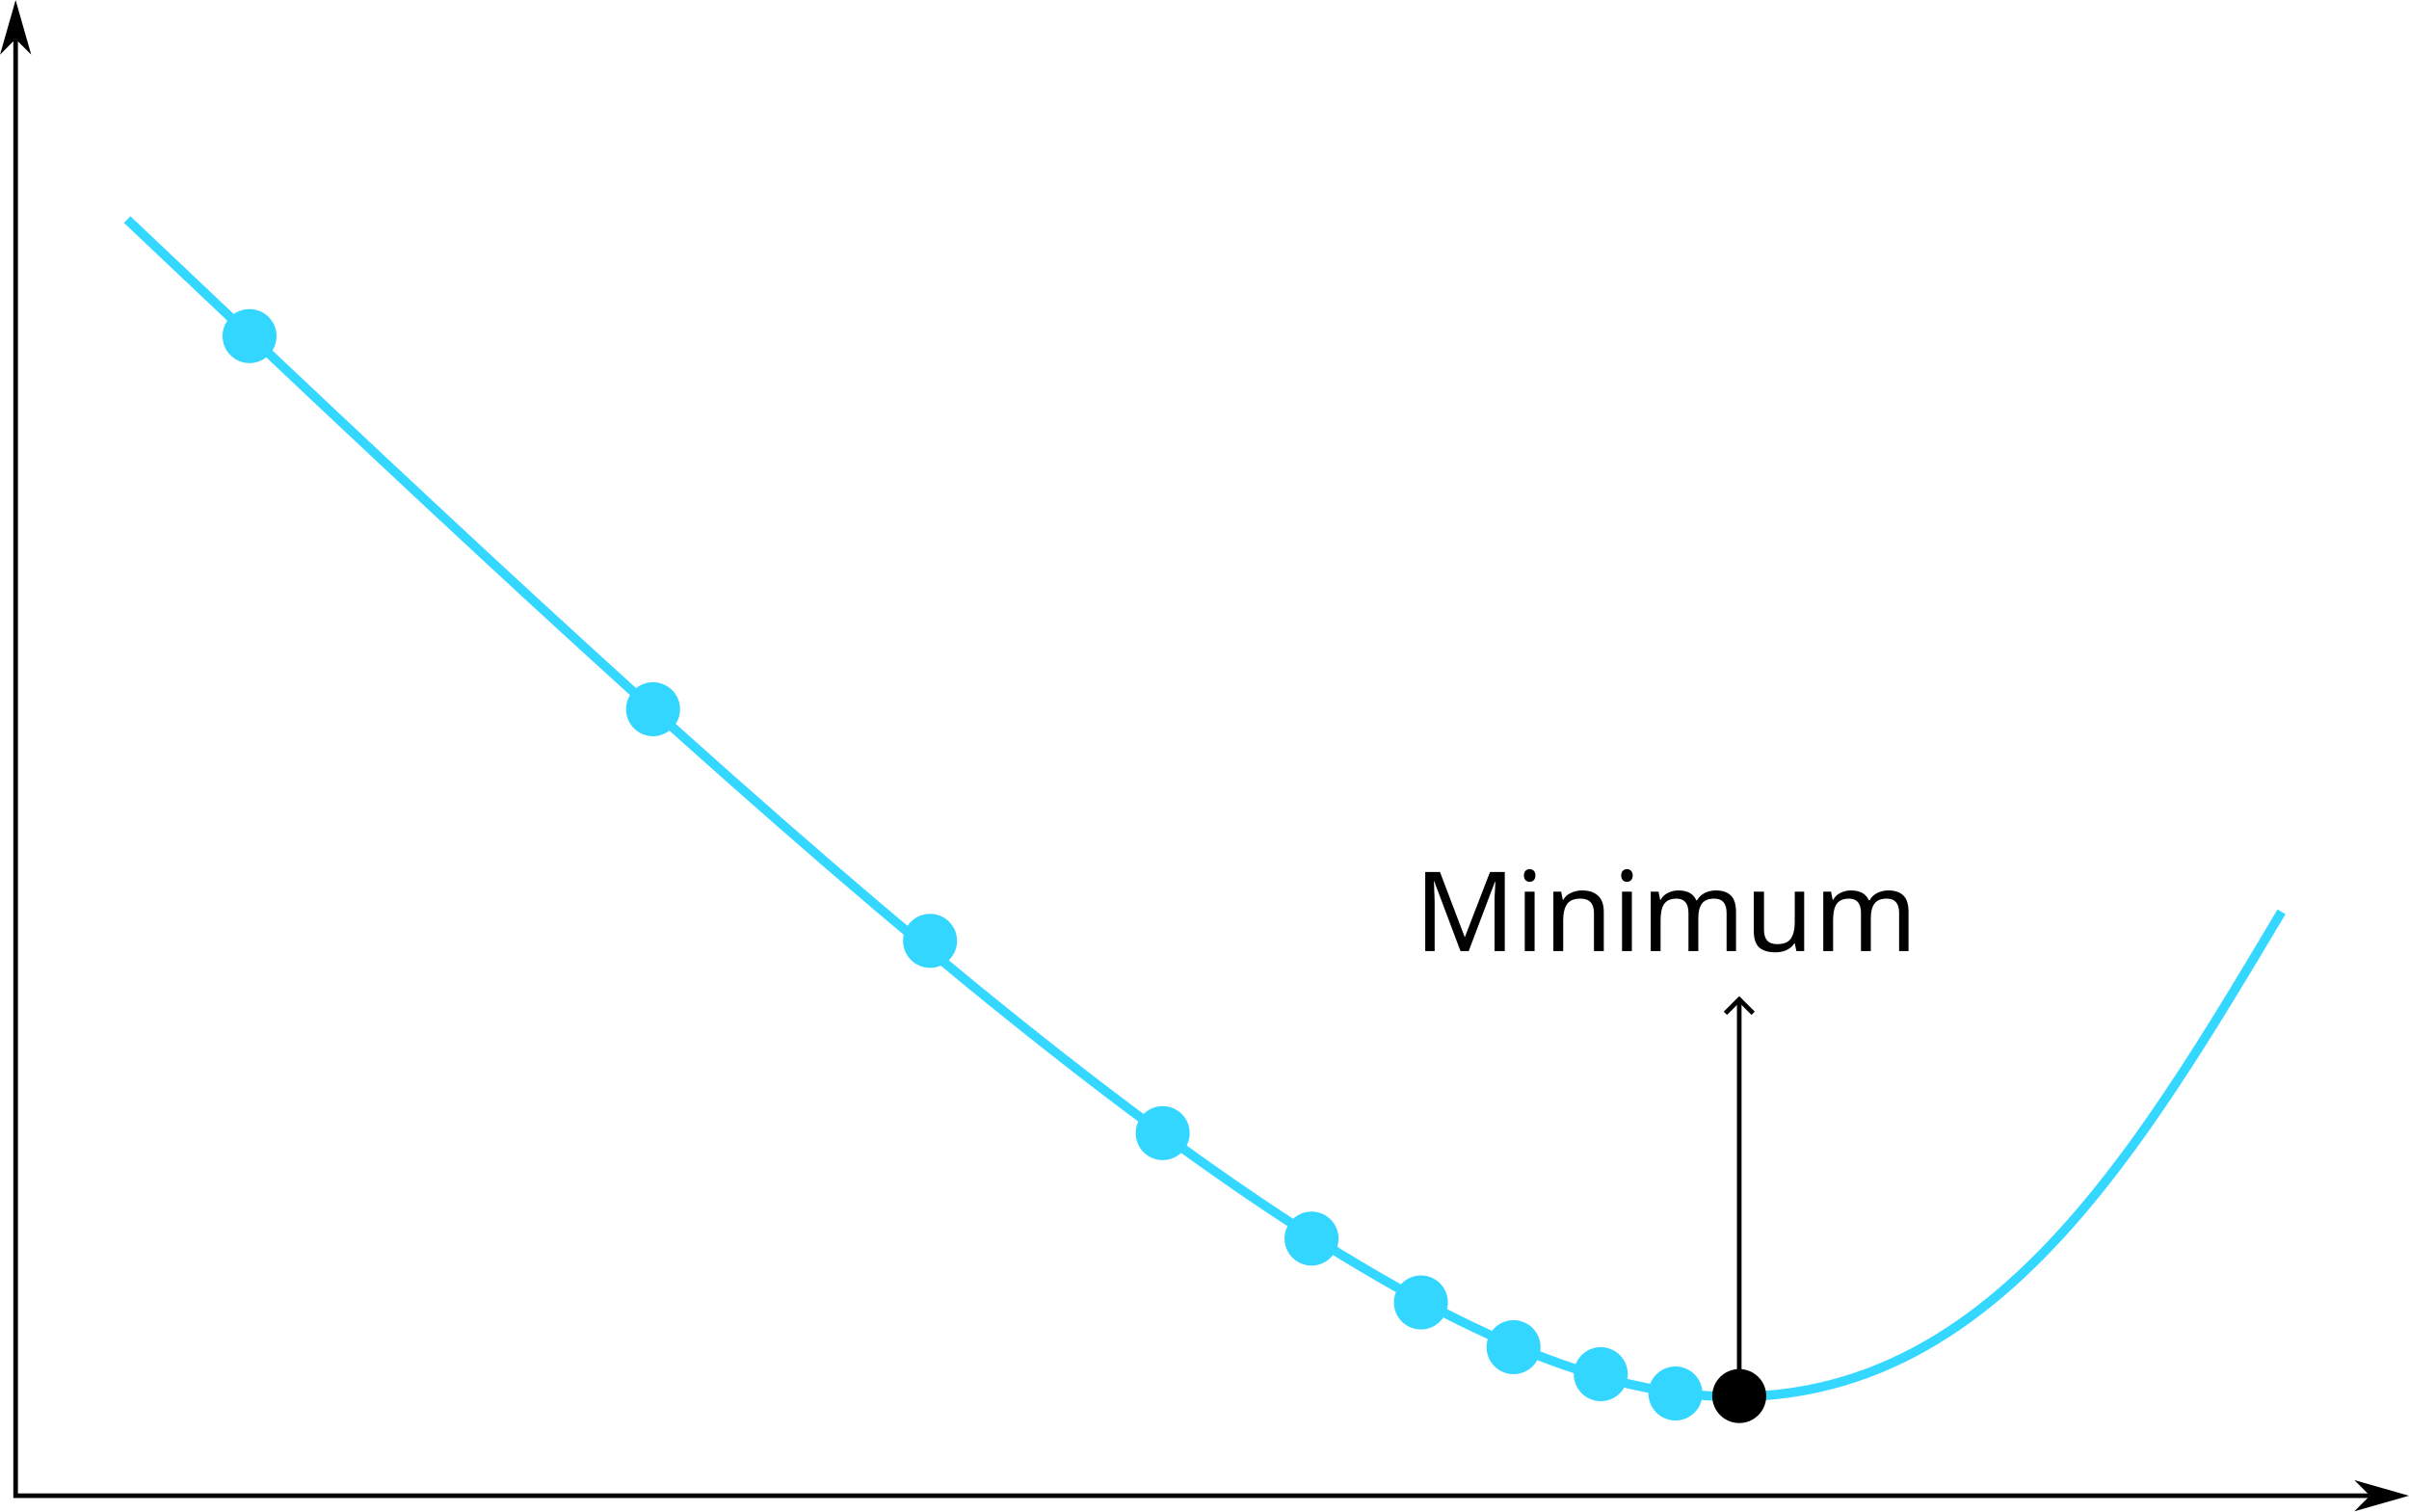
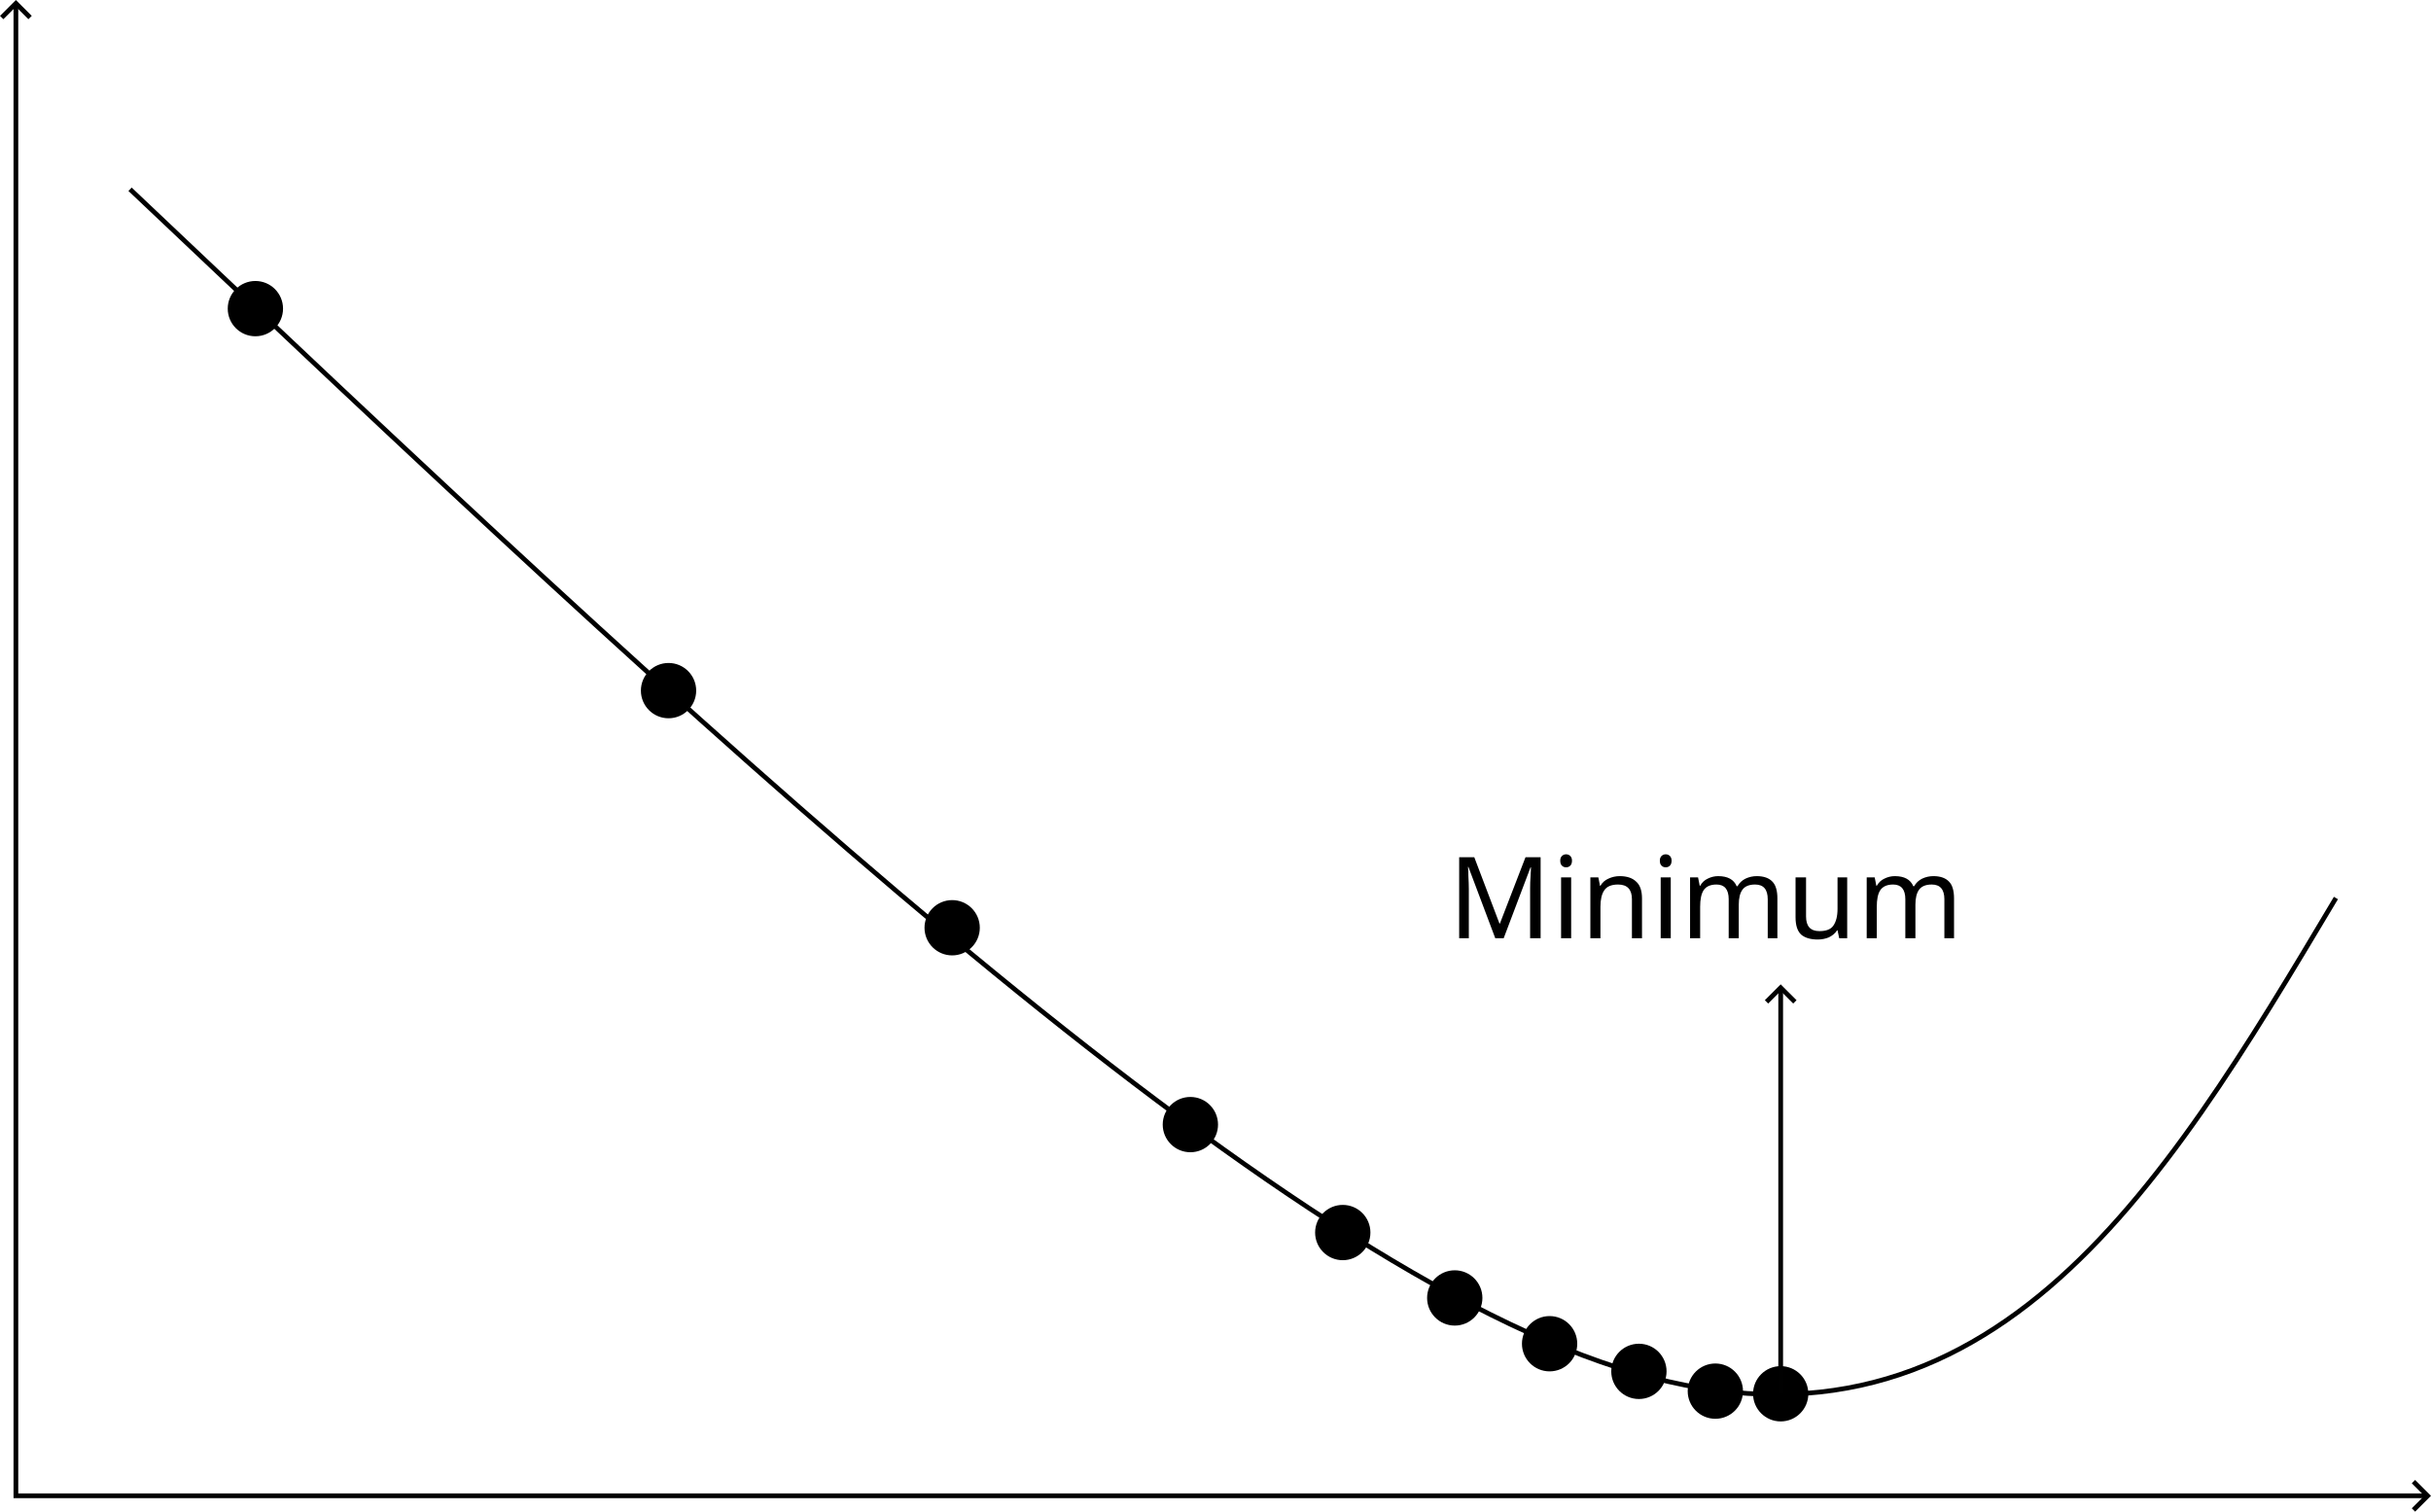
- <svg xmlns="http://www.w3.org/2000/svg" xmlns:xlink="http://www.w3.org/1999/xlink" width="91.802mm" height="57.589mm" viewBox="0 0 91.802 57.589" version="1.1" id="svg5">
+ <svg xmlns="http://www.w3.org/2000/svg" xmlns:xlink="http://www.w3.org/1999/xlink" width="90.479mm" height="56.266mm" viewBox="0 0 90.479 56.266" version="1.1" id="svg5">
  <defs id="defs2">
+     <marker style="overflow:visible" id="marker7773" refX="0" refY="0" orient="auto-start-reverse" markerWidth="4.061" markerHeight="6.707" viewBox="0 0 4.061 6.707" preserveAspectRatio="xMidYMid">
+       <path style="fill:none;stroke:context-stroke;stroke-width:1;stroke-linecap:butt" d="M 3,-3 0,0 3,3" id="path7771" transform="rotate(180,0.125,0)" />
+     </marker>
+     <marker style="overflow:visible" id="marker7703" refX="0" refY="0" orient="auto-start-reverse" markerWidth="4.061" markerHeight="6.707" viewBox="0 0 4.061 6.707" preserveAspectRatio="xMidYMid">
+       <path style="fill:none;stroke:context-stroke;stroke-width:1;stroke-linecap:butt" d="M 3,-3 0,0 3,3" id="path7701" transform="rotate(180,0.125,0)" />
+     </marker>
    <marker style="overflow:visible" id="Arrow1" refX="0" refY="0" orient="auto-start-reverse" markerWidth="4.061" markerHeight="6.707" viewBox="0 0 4.061 6.707" preserveAspectRatio="xMidYMid">
      <path style="fill:none;stroke:context-stroke;stroke-width:1;stroke-linecap:butt" d="M 3,-3 0,0 3,3" id="path5057" transform="rotate(180,0.125,0)" />
    </marker>
-     <marker style="overflow:visible" id="Arrow1L" refX="0" refY="0" orient="auto-start-reverse" markerWidth="12" markerHeight="6.75" viewBox="0 0 8.75 5" preserveAspectRatio="xMidYMid">
-       <path style="fill:context-stroke;fill-rule:evenodd;stroke:none" d="M 0,0 5,-5 -12.5,0 5,5 Z" id="arrow1L" transform="scale(-0.5)" />
-     </marker>
-     <color-profile name="Tela-embutida" xlink:href="../../../../.local/share/icc/edid-160067e8f544956d1cb3d616a4927506.icc" id="color-profile14533" />
+     <color-profile name="Tela-embutida" xlink:href="../../../../.local/share/icc/edid-160067e8f544956d1cb3d616a4927506.icc" id="color-profile7956" />
  </defs>
-   <g id="layer1" transform="translate(-59.09883,-59.11282)">
-     <path style="fill:none;stroke:#000000;stroke-width:0.176;stroke-dasharray:none;stroke-dashoffset:0;stroke-opacity:1;marker-start:url(#Arrow1L);marker-end:url(#Arrow1L);paint-order:markers fill stroke" d="M 59.694,60.601 V 116.107 H 149.413" id="path7778" />
+   <g id="layer1" transform="translate(-59.10261,-60.43228)">
+     <path style="fill:none;stroke:#000000;stroke-width:0.176;stroke-dasharray:none;stroke-dashoffset:0;stroke-opacity:1;marker-start:url(#marker7703);marker-end:url(#marker7773);paint-order:markers fill stroke" d="M 59.694,60.601 V 116.107 H 149.413" id="path7778" />
  </g>
-   <g id="layer2" style="display:inline;stroke:#33d7ff;stroke-opacity:1">
-     <path style="fill:none;stroke:#33d7ff;stroke-width:0.353;stroke-dasharray:none;stroke-dashoffset:0;stroke-opacity:1;paint-order:markers fill stroke" d="m 63.943,67.477 c 20.847,19.732 41.694,39.463 55.377,43.86 13.683,4.396 20.203,-6.541 26.723,-17.48" id="path13595" transform="translate(-59.09883,-59.11282)" />
+   <g id="layer2" style="display:inline;stroke:#000000;stroke-width:0.176;stroke-dasharray:none;stroke-opacity:1" transform="translate(-0.00378309,-1.31946)">
+     <path style="fill:none;stroke:#000000;stroke-width:0.176;stroke-dasharray:none;stroke-dashoffset:0;stroke-opacity:1;paint-order:markers fill stroke" d="m 63.943,67.477 c 20.847,19.732 41.694,39.463 55.377,43.86 13.683,4.396 20.203,-6.541 26.723,-17.48" id="path13595" transform="translate(-59.09883,-59.11282)" />
  </g>
-   <g id="layer3" style="fill:#33d6ff;fill-opacity:1">
-     <circle style="fill:#33d6ff;stroke:none;stroke-width:0.176;stroke-dasharray:none;stroke-opacity:1;paint-order:markers fill stroke;fill-opacity:1" id="path427-1" cx="49.98" cy="47.196" r="1.029" />
-     <circle style="fill:#33d6ff;stroke:none;stroke-width:0.176;stroke-dasharray:none;stroke-opacity:1;paint-order:markers fill stroke;fill-opacity:1" id="path427-1-2" cx="44.308" cy="43.178" r="1.029" />
-     <circle style="fill:#33d6ff;stroke:none;stroke-width:0.176;stroke-dasharray:none;stroke-opacity:1;paint-order:markers fill stroke;fill-opacity:1" id="path427-1-0" cx="61.002" cy="52.363" r="1.029" />
-     <circle style="fill:#33d6ff;stroke:none;stroke-width:0.176;stroke-dasharray:none;stroke-opacity:1;paint-order:markers fill stroke;fill-opacity:1" id="path427-1-23" cx="54.148" cy="49.63" r="1.029" />
-     <circle style="fill:#33d6ff;stroke:none;stroke-width:0.176;stroke-dasharray:none;stroke-opacity:1;paint-order:markers fill stroke;fill-opacity:1" id="path427-1-7" cx="63.847" cy="53.099" r="1.029" />
-     <circle style="fill:#33d6ff;stroke:none;stroke-width:0.176;stroke-dasharray:none;stroke-opacity:1;paint-order:markers fill stroke;fill-opacity:1" id="path427-1-5" cx="57.678" cy="51.334" r="1.029" />
-     <circle style="fill:#000000;stroke:none;stroke-width:0.176;stroke-dasharray:none;stroke-opacity:1;paint-order:markers fill stroke;fill-opacity:1" id="path427-1-9" cx="66.279" cy="53.197" r="1.029" />
-     <circle style="fill:#33d6ff;stroke:none;stroke-width:0.176;stroke-dasharray:none;stroke-opacity:1;paint-order:markers fill stroke;fill-opacity:1" id="path427-1-22" cx="9.509" cy="12.807" r="1.029" />
-     <circle style="fill:#33d6ff;stroke:none;stroke-width:0.176;stroke-dasharray:none;stroke-opacity:1;paint-order:markers fill stroke;fill-opacity:1" id="path427-1-8" cx="24.886" cy="27.025" r="1.029" />
-     <circle style="fill:#33d6ff;stroke:none;stroke-width:0.176;stroke-dasharray:none;stroke-opacity:1;paint-order:markers fill stroke;fill-opacity:1" id="path427-1-97" cx="35.442" cy="35.851" r="1.029" />
+   <g id="layer3" style="fill:#000000;fill-opacity:1" transform="translate(-0.00378309,-1.31946)">
+     <circle style="fill:#000000;fill-opacity:1;stroke:none;stroke-width:0.176;stroke-dasharray:none;stroke-opacity:1;paint-order:markers fill stroke" id="path427-1" cx="49.98" cy="47.196" r="1.029" />
+     <circle style="fill:#000000;fill-opacity:1;stroke:none;stroke-width:0.176;stroke-dasharray:none;stroke-opacity:1;paint-order:markers fill stroke" id="path427-1-2" cx="44.308" cy="43.178" r="1.029" />
+     <circle style="fill:#000000;fill-opacity:1;stroke:none;stroke-width:0.176;stroke-dasharray:none;stroke-opacity:1;paint-order:markers fill stroke" id="path427-1-0" cx="61.002" cy="52.363" r="1.029" />
+     <circle style="fill:#000000;fill-opacity:1;stroke:none;stroke-width:0.176;stroke-dasharray:none;stroke-opacity:1;paint-order:markers fill stroke" id="path427-1-23" cx="54.148" cy="49.63" r="1.029" />
+     <circle style="fill:#000000;fill-opacity:1;stroke:none;stroke-width:0.176;stroke-dasharray:none;stroke-opacity:1;paint-order:markers fill stroke" id="path427-1-7" cx="63.847" cy="53.099" r="1.029" />
+     <circle style="fill:#000000;fill-opacity:1;stroke:none;stroke-width:0.176;stroke-dasharray:none;stroke-opacity:1;paint-order:markers fill stroke" id="path427-1-5" cx="57.678" cy="51.334" r="1.029" />
+     <circle style="fill:#000000;fill-opacity:1;stroke:none;stroke-width:0.176;stroke-dasharray:none;stroke-opacity:1;paint-order:markers fill stroke" id="path427-1-9" cx="66.279" cy="53.197" r="1.029" />
+     <circle style="fill:#000000;fill-opacity:1;stroke:none;stroke-width:0.176;stroke-dasharray:none;stroke-opacity:1;paint-order:markers fill stroke" id="path427-1-22" cx="9.509" cy="12.807" r="1.029" />
+     <circle style="fill:#000000;fill-opacity:1;stroke:none;stroke-width:0.176;stroke-dasharray:none;stroke-opacity:1;paint-order:markers fill stroke" id="path427-1-8" cx="24.886" cy="27.025" r="1.029" />
+     <circle style="fill:#000000;fill-opacity:1;stroke:none;stroke-width:0.176;stroke-dasharray:none;stroke-opacity:1;paint-order:markers fill stroke" id="path427-1-97" cx="35.442" cy="35.851" r="1.029" />
  </g>
-   <g id="layer5">
+   <g id="layer5" transform="translate(-0.00378309,-1.31946)">
    <text xml:space="preserve" style="font-size:4.233px;font-family:NewComputerModern;-inkscape-font-specification:NewComputerModern;text-align:center;text-anchor:middle;fill:#000000;stroke:none;stroke-width:0.176;stroke-dasharray:none;stroke-dashoffset:0;stroke-opacity:1;paint-order:markers fill stroke" x="66.243" y="36.242" id="text14601-4">
      <tspan id="tspan14599-7" style="fill:#000000;stroke:none;stroke-width:0.176" x="66.243" y="36.242">Minimum</tspan>
    </text>
    <path style="fill:#000000;stroke:#010101;stroke-width:0.176;stroke-dasharray:none;stroke-dashoffset:0;stroke-opacity:1;marker-end:url(#Arrow1);paint-order:markers fill stroke" d="m 66.279,53.197 c 0,-5.023 0,-10.047 0,-15.071" id="path16813" />
  </g>
</svg>
